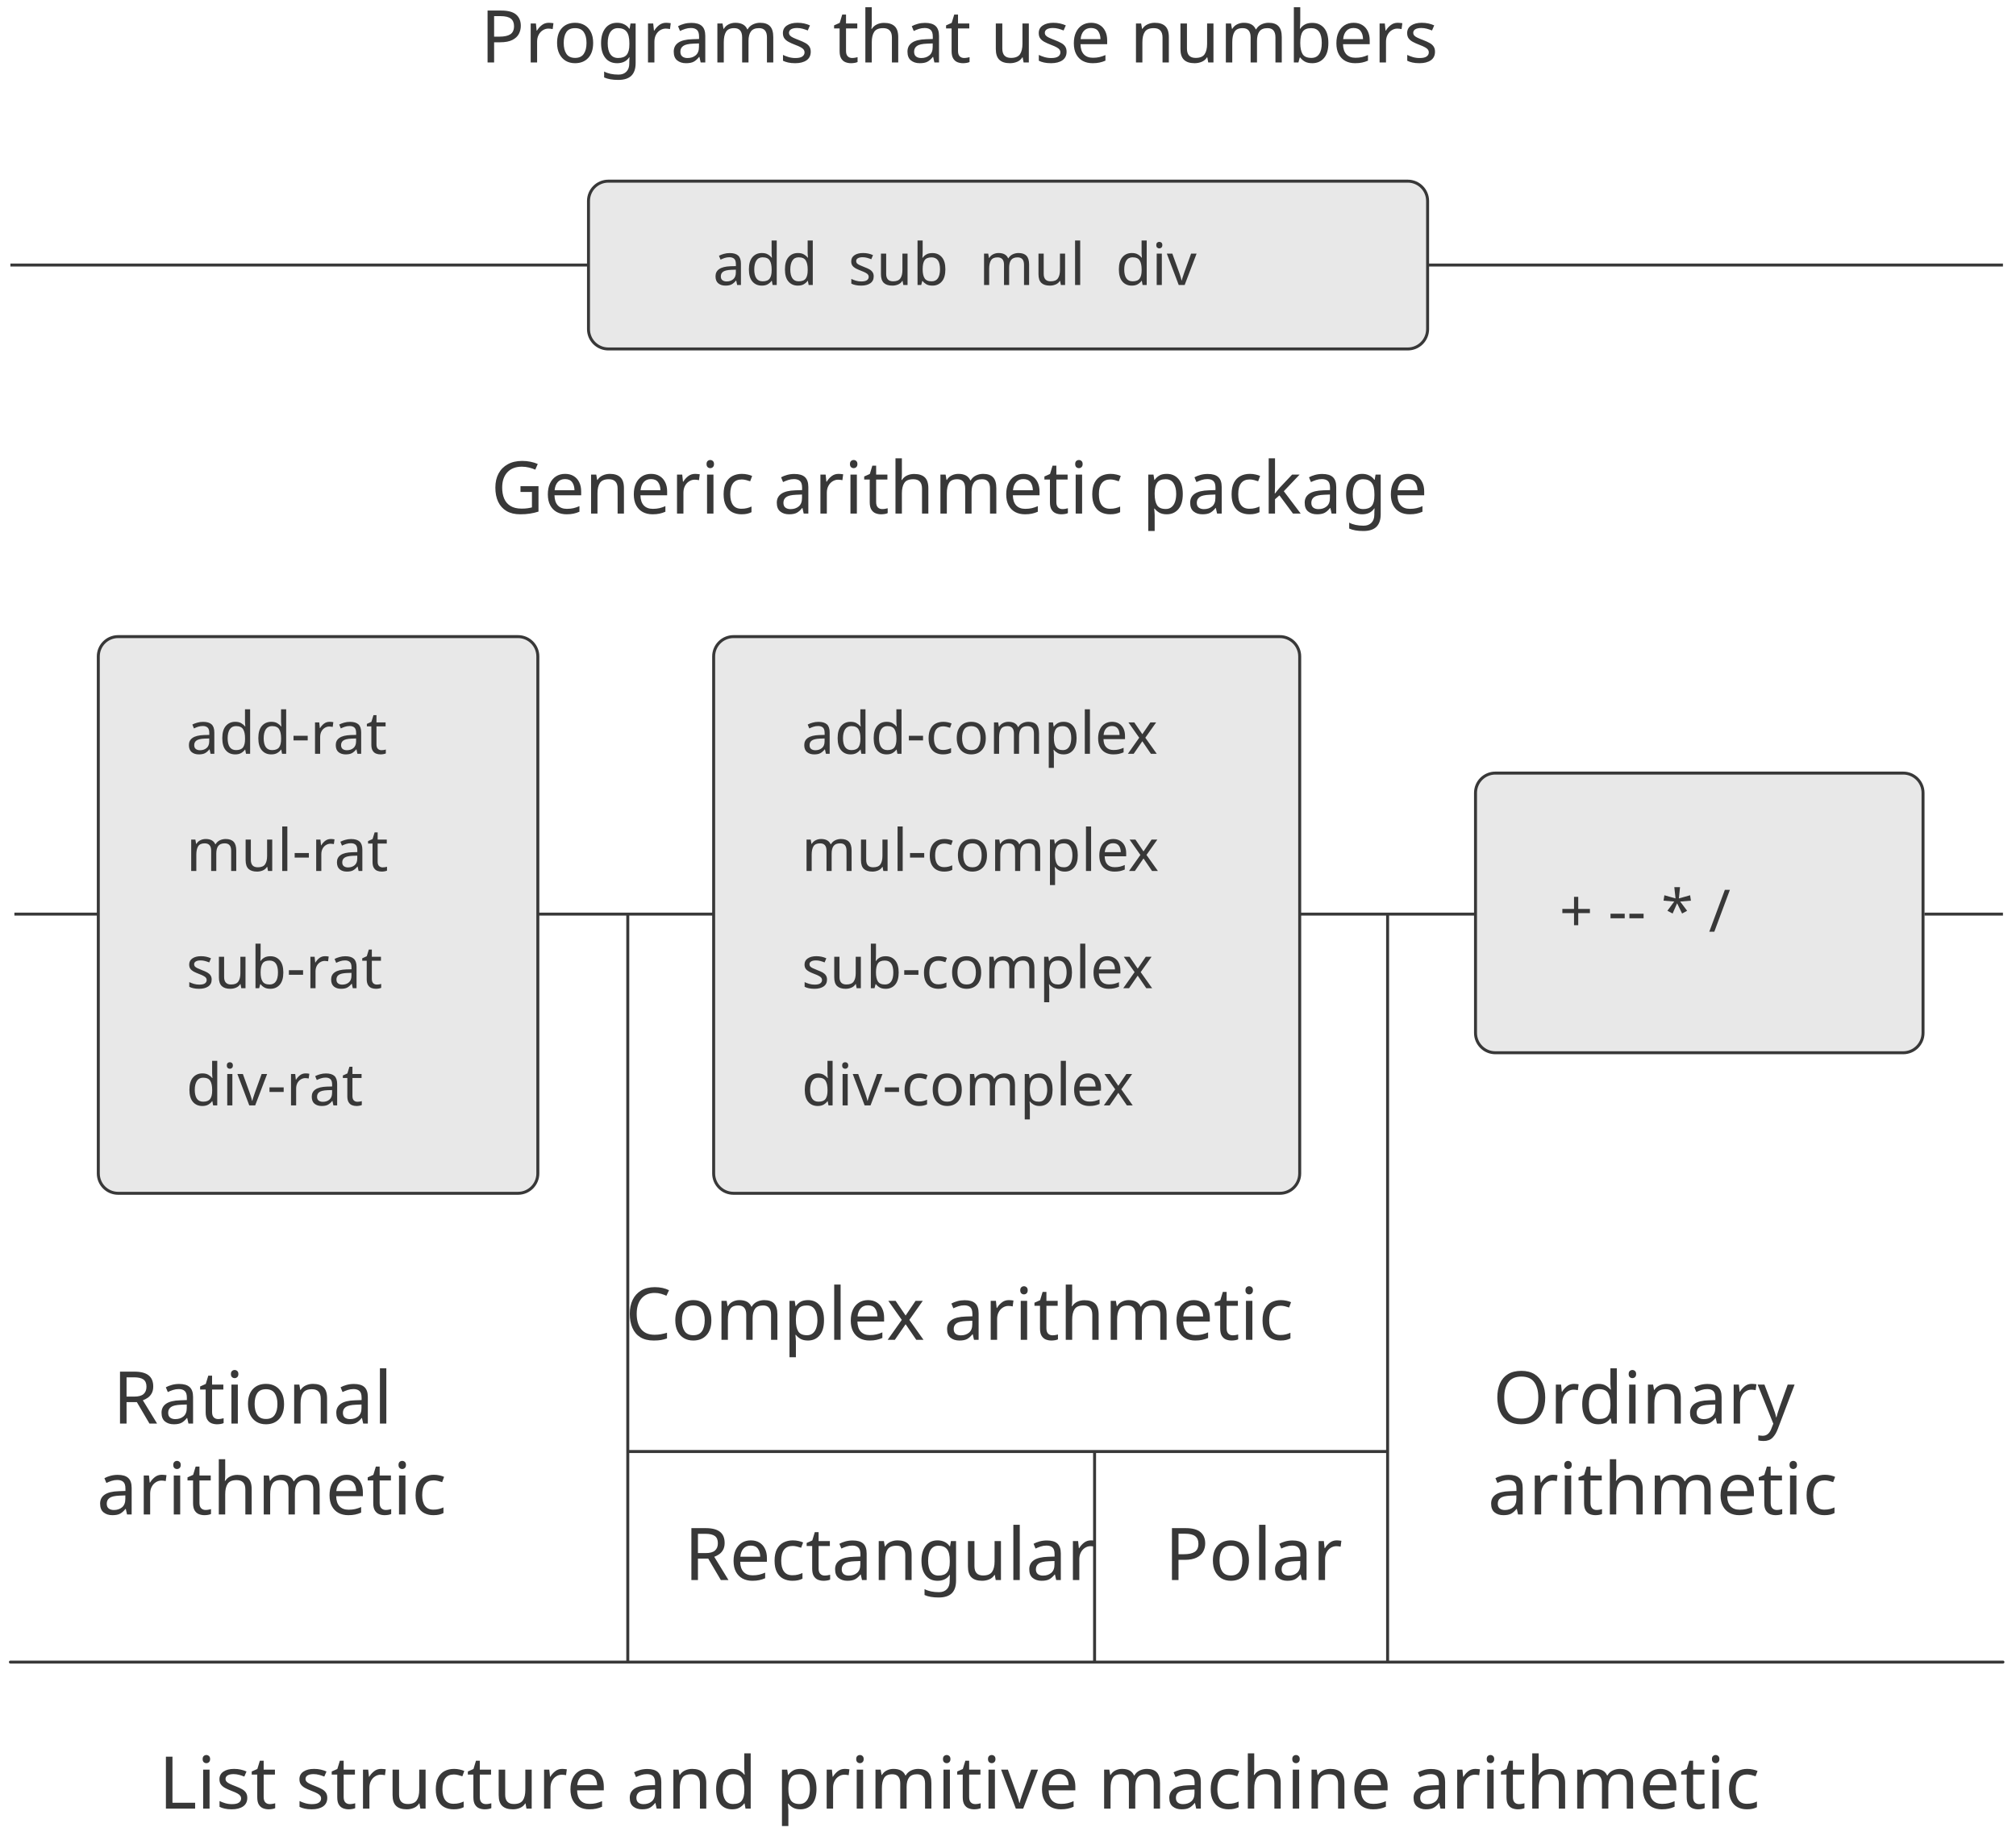
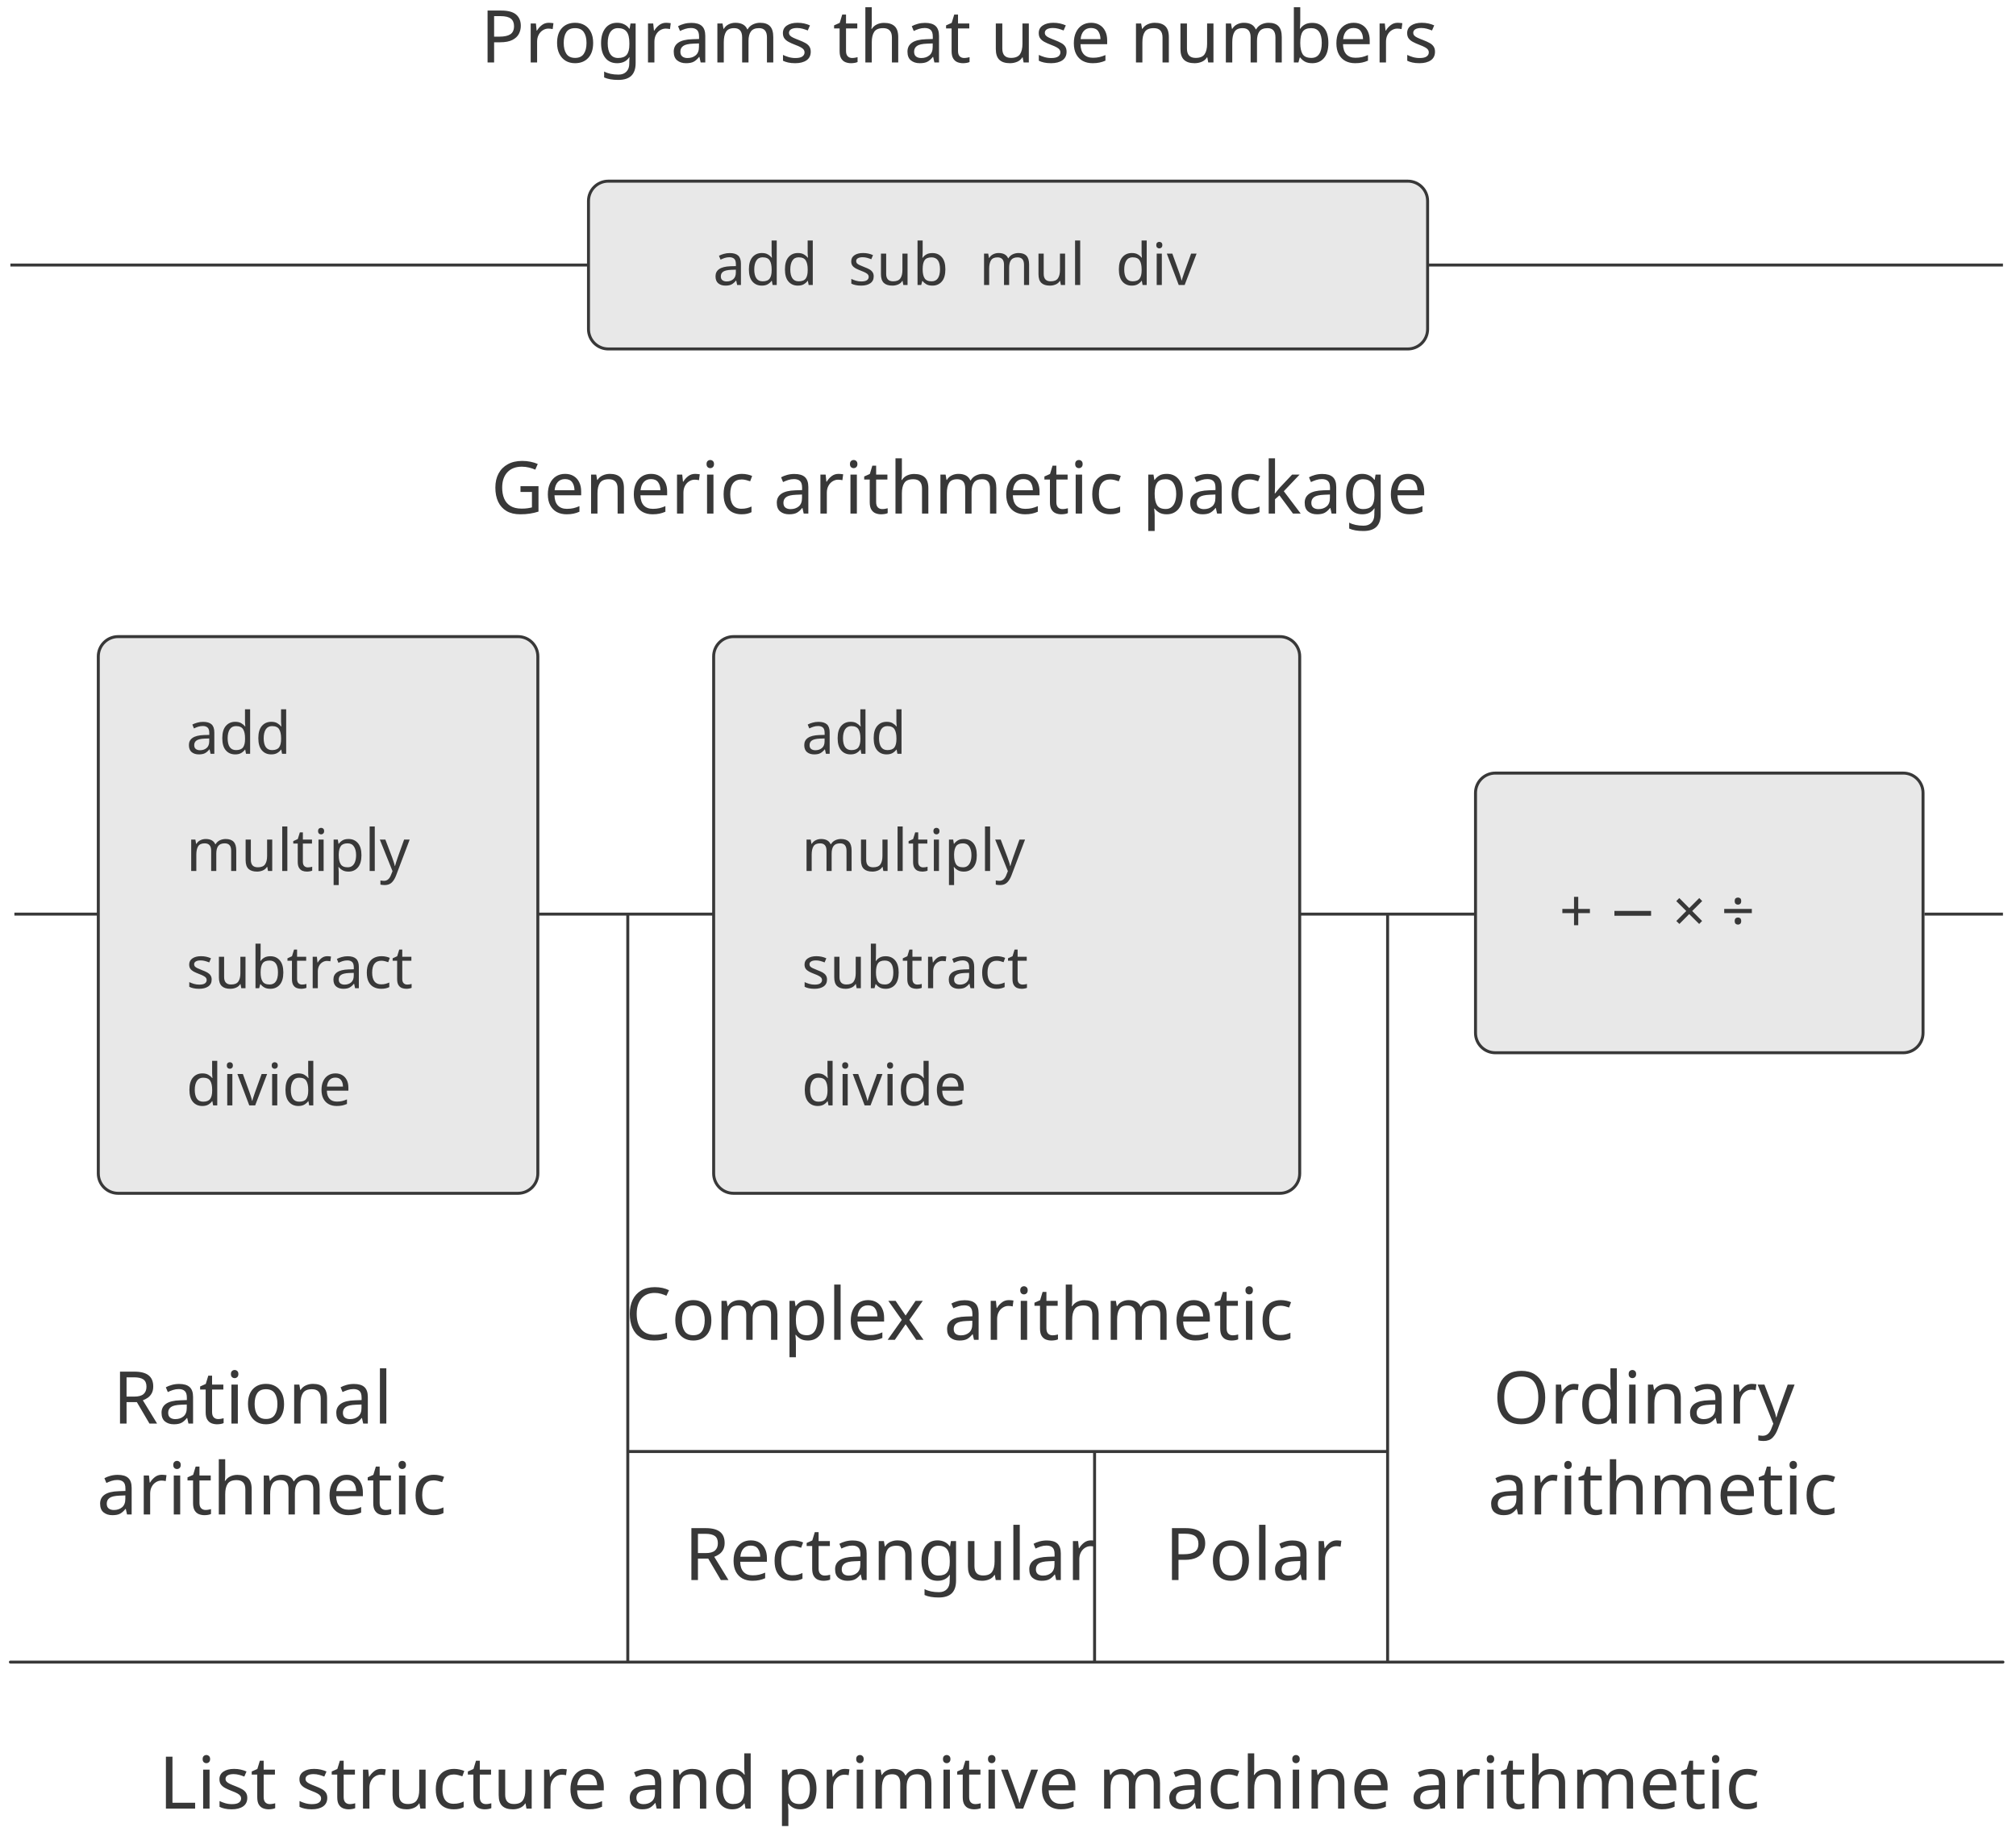
<svg xmlns="http://www.w3.org/2000/svg" preserveAspectRatio="xMinYMin meet" viewBox="0 0 688 628" id="svg2987" style="display:inline" version="1.1">
  <defs id="defs2989" />
  <g transform="translate(-116.4522,94.91955)" id="layer4" style="display:inline">
    <path d="m 281.605,217.076 78.395,0" id="path6209" style="fill:none;stroke:#383838;stroke-width:1.015;stroke-linecap:butt;stroke-linejoin:round;stroke-miterlimit:4;stroke-opacity:1;stroke-dasharray:none" />
    <path d="m 560,217.076 60,0" id="path6209-2" style="fill:none;stroke:#383838;stroke-width:1.015;stroke-linecap:butt;stroke-linejoin:round;stroke-miterlimit:4;stroke-opacity:1;stroke-dasharray:none" />
    <path d="m 330.696,217.076 0,255.286" id="path6230" style="fill:none;stroke:#383838;stroke-width:1.015;stroke-linecap:butt;stroke-linejoin:round;stroke-miterlimit:4;stroke-opacity:1;stroke-dasharray:none" />
    <path d="m 590,217.076 0,255.286" id="path6230-1" style="fill:none;stroke:#383838;stroke-width:1.015;stroke-linecap:butt;stroke-linejoin:round;stroke-miterlimit:4;stroke-opacity:1;stroke-dasharray:none" />
    <path d="m 590,400.494 -259.304,0" id="path6230-7" style="fill:none;stroke:#383838;stroke-width:1.015;stroke-linecap:butt;stroke-linejoin:round;stroke-miterlimit:4;stroke-opacity:1;stroke-dasharray:none" />
    <path d="m 800,472.362 -680,0" id="path6230-7-1" style="fill:none;stroke:#383838;stroke-width:1.015;stroke-linecap:round;stroke-linejoin:round;stroke-miterlimit:4;stroke-opacity:1;stroke-dasharray:none" />
    <path d="m 317.286,-4.456 -197.286,0" id="path6230-7-1-6" style="fill:none;stroke:#383838;stroke-width:1.015;stroke-linecap:butt;stroke-linejoin:round;stroke-miterlimit:4;stroke-opacity:1;stroke-dasharray:none" />
    <path d="m 800,-4.456 -196.351,0" id="path6230-7-1-4" style="fill:none;stroke:#383838;stroke-width:1.015;stroke-linecap:butt;stroke-linejoin:round;stroke-miterlimit:4;stroke-opacity:1;stroke-dasharray:none" />
    <path d="m 121.364,217.076 28.636,0" id="path6209-5" style="fill:none;stroke:#383838;stroke-width:1.015;stroke-linecap:butt;stroke-linejoin:round;stroke-miterlimit:4;stroke-opacity:1;stroke-dasharray:none" />
    <path d="m 773.208,217.076 26.792,0" id="path6209-5-1" style="fill:none;stroke:#383838;stroke-width:1.015;stroke-linecap:butt;stroke-linejoin:round;stroke-miterlimit:4;stroke-opacity:1;stroke-dasharray:none" />
    <path d="m 490,400.494 0,71.868" id="path6351" style="fill:none;stroke:#383838;stroke-width:1.015;stroke-linecap:butt;stroke-linejoin:round;stroke-miterlimit:4;stroke-opacity:1;stroke-dasharray:none" />
  </g>
  <g transform="translate(-116.4522,94.91955)" id="layer5" style="display:inline">
    <g transform="translate(-70.68279,11.86785)" id="g3110">
      <rect width="286.363" height="57.273" rx="6.764" ry="6.764" x="387.969" y="-44.96" id="rect3796" style="fill:#e8e8e8;fill-opacity:1;stroke:#383838;stroke-width:1.015;stroke-linecap:round;stroke-linejoin:round;stroke-miterlimit:4;stroke-opacity:1;stroke-dasharray:none;stroke-dashoffset:0;display:inline" />
      <text x="531.15" y="-9.506" id="text5873" xml:space="preserve" style="font-size:20px;font-style:normal;font-variant:normal;font-weight:normal;font-stretch:normal;text-align:center;line-height:125%;letter-spacing:0px;word-spacing:0px;text-anchor:middle;fill:#383838;fill-opacity:1;stroke:none;font-family:Inconsolata LGC;-inkscape-font-specification:Sans">
        <tspan x="531.15" y="-9.506" id="tspan5875">add  sub  mul  div</tspan>
      </text>
    </g>
    <g transform="translate(20,-30.00001)" id="g3091">
      <rect width="200" height="190" rx="6.764" ry="6.764" x="340" y="152.362" id="rect3796-9" style="fill:#e8e8e8;fill-opacity:1;stroke:#383838;stroke-width:1.015;stroke-linecap:round;stroke-linejoin:round;stroke-miterlimit:4;stroke-opacity:1;stroke-dasharray:none;stroke-dashoffset:0;display:inline" />
      <g id="g3080">
        <text x="370" y="192.362" id="text5998" xml:space="preserve" style="font-size:20px;font-style:normal;font-variant:normal;font-weight:normal;font-stretch:normal;text-align:start;line-height:125%;letter-spacing:0px;word-spacing:0px;text-anchor:start;fill:#383838;fill-opacity:1;stroke:none;font-family:Inconsolata LGC;-inkscape-font-specification:Sans">
-           <tspan x="370" y="192.362" id="tspan6000">add-complex</tspan>
+           <tspan x="370" y="192.362" id="tspan6000">add</tspan>
        </text>
        <text x="370" y="232.362" id="text6002" xml:space="preserve" style="font-size:20px;font-style:normal;font-variant:normal;font-weight:normal;font-stretch:normal;text-align:start;line-height:125%;letter-spacing:0px;word-spacing:0px;text-anchor:start;fill:#383838;fill-opacity:1;stroke:none;font-family:Inconsolata LGC;-inkscape-font-specification:Sans">
-           <tspan x="370" y="232.362" id="tspan6004">mul-complex</tspan>
+           <tspan x="370" y="232.362" id="tspan6004">multiply</tspan>
        </text>
        <text x="370" y="272.362" id="text6006" xml:space="preserve" style="font-size:20px;font-style:normal;font-variant:normal;font-weight:normal;font-stretch:normal;text-align:end;line-height:125%;letter-spacing:0px;word-spacing:0px;text-anchor:end;fill:#383838;fill-opacity:1;stroke:none;font-family:Inconsolata LGC;-inkscape-font-specification:Sans">
-           <tspan x="370" y="272.362" id="tspan6008" style="text-align:start;text-anchor:start">sub-complex</tspan>
+           <tspan x="370" y="272.362" id="tspan6008" style="text-align:start;text-anchor:start">subtract</tspan>
        </text>
        <text x="370" y="312.362" id="text6010" xml:space="preserve" style="font-size:20px;font-style:normal;font-variant:normal;font-weight:normal;font-stretch:normal;text-align:end;line-height:125%;letter-spacing:0px;word-spacing:0px;text-anchor:end;fill:#383838;fill-opacity:1;stroke:none;font-family:Inconsolata LGC;-inkscape-font-specification:Sans">
-           <tspan x="370" y="312.362" id="tspan6012" style="text-align:start;text-anchor:start">div-complex</tspan>
+           <tspan x="370" y="312.362" id="tspan6012" style="text-align:start;text-anchor:start">divide</tspan>
        </text>
      </g>
    </g>
    <text x="460" y="-73.596" id="text3004" xml:space="preserve" style="font-size:24.818px;font-style:normal;font-variant:normal;font-weight:normal;font-stretch:normal;text-align:center;line-height:125%;letter-spacing:0px;word-spacing:0px;text-anchor:middle;fill:#383838;fill-opacity:1;stroke:none;font-family:Linux Biolinum O;-inkscape-font-specification:Linux Biolinum O">
      <tspan x="460" y="-73.596" id="tspan3006">Programs that use numbers</tspan>
    </text>
    <text x="460" y="80.362" id="text3008" xml:space="preserve" style="font-size:24.818px;font-style:normal;font-variant:normal;font-weight:normal;font-stretch:normal;text-align:center;line-height:125%;letter-spacing:0px;word-spacing:0px;text-anchor:middle;fill:#383838;fill-opacity:1;stroke:none;font-family:Linux Biolinum O;-inkscape-font-specification:Linux Biolinum O">
      <tspan x="460" y="80.362" id="tspan3010">Generic arithmetic package</tspan>
    </text>
    <text x="460" y="362.362" id="text3008-3" xml:space="preserve" style="font-size:24.818px;font-style:normal;font-variant:normal;font-weight:normal;font-stretch:normal;text-align:center;line-height:125%;letter-spacing:0px;word-spacing:0px;text-anchor:middle;fill:#383838;fill-opacity:1;stroke:none;font-family:Linux Biolinum O;-inkscape-font-specification:Linux Biolinum O">
      <tspan x="460" y="362.362" id="tspan3010-3">Complex arithmetic</tspan>
    </text>
    <text x="350" y="444.362" id="text3012" xml:space="preserve" style="font-size:24.818px;font-style:normal;font-variant:normal;font-weight:normal;font-stretch:normal;text-align:start;line-height:125%;letter-spacing:0px;word-spacing:0px;text-anchor:start;fill:#383838;fill-opacity:1;stroke:none;font-family:Linux Biolinum O;-inkscape-font-specification:Linux Biolinum O">
      <tspan x="350" y="444.362" id="tspan3016">Rectangular</tspan>
    </text>
    <text x="514" y="444.362" id="text3018" xml:space="preserve" style="font-size:24.818px;font-style:normal;font-variant:normal;font-weight:normal;font-stretch:normal;text-align:end;line-height:125%;letter-spacing:0px;word-spacing:0px;text-anchor:end;fill:#383838;fill-opacity:1;stroke:none;font-family:Linux Biolinum O;-inkscape-font-specification:Linux Biolinum O">
      <tspan x="514" y="444.362" id="tspan3022" style="text-align:start;text-anchor:start">Polar</tspan>
    </text>
    <g transform="translate(-20,-30.00001)" id="g3068">
      <rect width="150" height="190" rx="6.764" ry="6.764" x="170" y="152.362" id="rect3796-9-0" style="fill:#e8e8e8;fill-opacity:1;stroke:#383838;stroke-width:1.015;stroke-linecap:round;stroke-linejoin:round;stroke-miterlimit:4;stroke-opacity:1;stroke-dasharray:none;stroke-dashoffset:0;display:inline" />
      <g id="g3057">
        <text x="200" y="272.362" id="text6151" xml:space="preserve" style="font-size:20px;font-style:normal;font-variant:normal;font-weight:normal;font-stretch:normal;text-align:end;line-height:125%;letter-spacing:0px;word-spacing:0px;text-anchor:end;fill:#383838;fill-opacity:1;stroke:none;font-family:Inconsolata LGC;-inkscape-font-specification:Sans">
-           <tspan x="200" y="272.362" id="tspan6153" style="text-align:start;text-anchor:start">sub-rat</tspan>
+           <tspan x="200" y="272.362" id="tspan6153" style="text-align:start;text-anchor:start">subtract</tspan>
        </text>
        <text x="200" y="312.362" id="text6157" xml:space="preserve" style="font-size:20px;font-style:normal;font-variant:normal;font-weight:normal;font-stretch:normal;text-align:end;line-height:125%;letter-spacing:0px;word-spacing:0px;text-anchor:end;fill:#383838;fill-opacity:1;stroke:none;font-family:Inconsolata LGC;-inkscape-font-specification:Sans">
-           <tspan x="200" y="312.362" id="tspan6159" style="text-align:start;text-anchor:start">div-rat</tspan>
+           <tspan x="200" y="312.362" id="tspan6159" style="text-align:start;text-anchor:start">divide</tspan>
        </text>
        <text x="200" y="192.362" id="text6161" xml:space="preserve" style="font-size:20px;font-style:normal;font-variant:normal;font-weight:normal;font-stretch:normal;text-align:start;line-height:125%;letter-spacing:0px;word-spacing:0px;text-anchor:start;fill:#383838;fill-opacity:1;stroke:none;font-family:Inconsolata LGC;-inkscape-font-specification:Sans">
-           <tspan x="200" y="192.362" id="tspan6163">add-rat</tspan>
+           <tspan x="200" y="192.362" id="tspan6163">add</tspan>
        </text>
        <text x="200" y="232.362" id="text6165" xml:space="preserve" style="font-size:20px;font-style:normal;font-variant:normal;font-weight:normal;font-stretch:normal;text-align:start;line-height:125%;letter-spacing:0px;word-spacing:0px;text-anchor:start;fill:#383838;fill-opacity:1;stroke:none;font-family:Inconsolata LGC;-inkscape-font-specification:Sans">
-           <tspan x="200" y="232.362" id="tspan6167">mul-rat</tspan>
+           <tspan x="200" y="232.362" id="tspan6167">multiply</tspan>
        </text>
      </g>
    </g>
    <text x="225.286" y="390.949" id="text6173-0" xml:space="preserve" style="font-size:24.818px;font-style:normal;font-variant:normal;font-weight:normal;font-stretch:normal;text-align:center;line-height:125%;letter-spacing:0px;word-spacing:0px;text-anchor:middle;fill:#383838;fill-opacity:1;stroke:none;font-family:Linux Biolinum O;-inkscape-font-specification:Linux Biolinum O">
      <tspan x="225.286" y="390.949" id="tspan6175-7">Rational</tspan>
      <tspan x="225.286" y="421.971" id="tspan6177-5">arithmetic</tspan>
    </text>
    <text x="700" y="390.949" id="text6173" xml:space="preserve" style="font-size:24.818px;font-style:normal;font-variant:normal;font-weight:normal;font-stretch:normal;text-align:center;line-height:125%;letter-spacing:0px;word-spacing:0px;text-anchor:middle;fill:#383838;fill-opacity:1;stroke:none;font-family:Linux Biolinum O;-inkscape-font-specification:Linux Biolinum O">
      <tspan x="700" y="390.949" id="tspan6175">Ordinary</tspan>
      <tspan x="700" y="421.971" id="tspan6177">arithmetic</tspan>
    </text>
    <text x="460" y="522.362" id="text6347" xml:space="preserve" style="font-size:24.818px;font-style:normal;font-variant:normal;font-weight:normal;font-stretch:normal;text-align:center;line-height:125%;letter-spacing:0px;word-spacing:0px;text-anchor:middle;fill:#383838;fill-opacity:1;stroke:none;font-family:Linux Biolinum O;-inkscape-font-specification:Linux Biolinum O">
      <tspan x="460" y="522.362" id="tspan6349">List structure and primitive machine arithmetic</tspan>
    </text>
    <g transform="translate(-130.6954,-59.73596)" id="g3104">
      <rect width="152.727" height="95.454" rx="6.764" ry="6.764" x="750.695" y="228.676" id="rect3796-9-1" style="fill:#e8e8e8;fill-opacity:1;stroke:#383838;stroke-width:1.015;stroke-linecap:round;stroke-linejoin:round;stroke-miterlimit:4;stroke-opacity:1;stroke-dasharray:none;stroke-dashoffset:0;display:inline" />
      <text x="779.332" y="282.812" id="text6169" xml:space="preserve" style="font-size:20px;font-style:normal;font-variant:normal;font-weight:normal;font-stretch:normal;text-align:start;line-height:125%;letter-spacing:0px;word-spacing:0px;text-anchor:start;fill:#383838;fill-opacity:1;stroke:none;font-family:Inconsolata LGC;-inkscape-font-specification:Sans">
-         <tspan x="779.332" y="282.812" dx="0 0 0 -7.636 0 0 0 3.818" dy="0 0 0 0 0 0 0" id="tspan6171">+ -- * /</tspan>
+         <tspan x="779.332" y="282.812" id="tspan6171">+ − × ÷</tspan>
      </text>
    </g>
  </g>
</svg>
